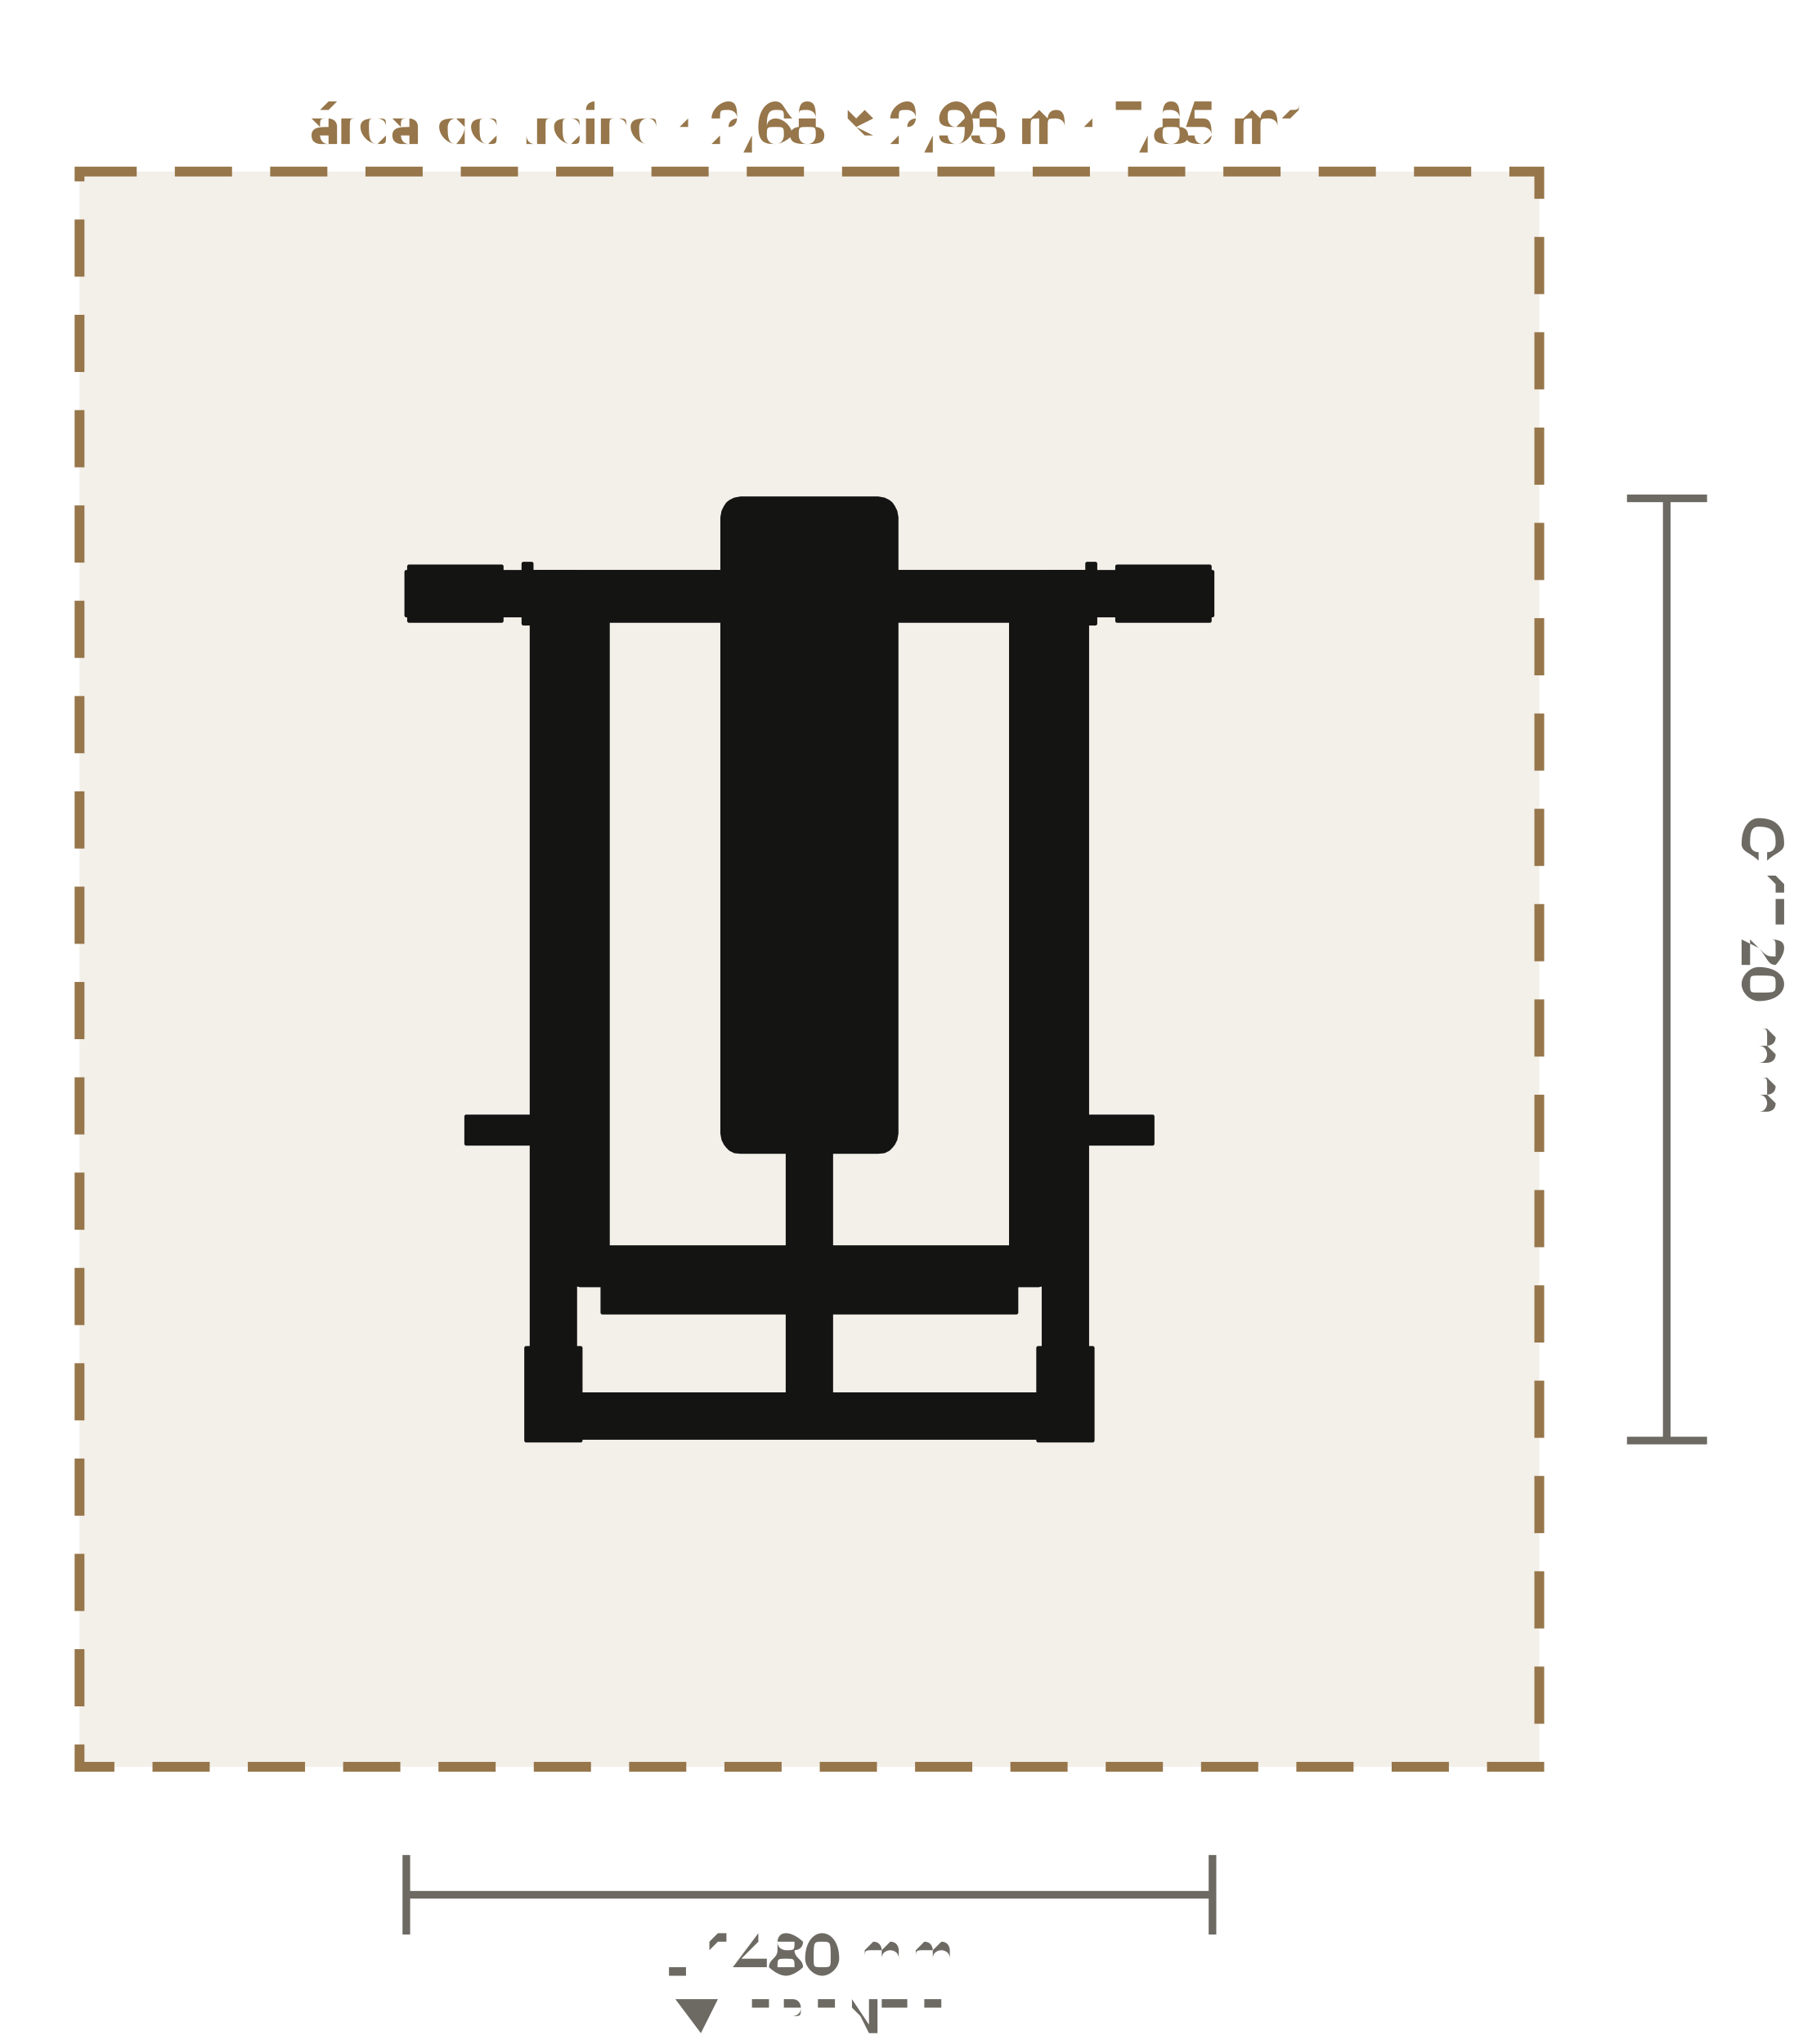
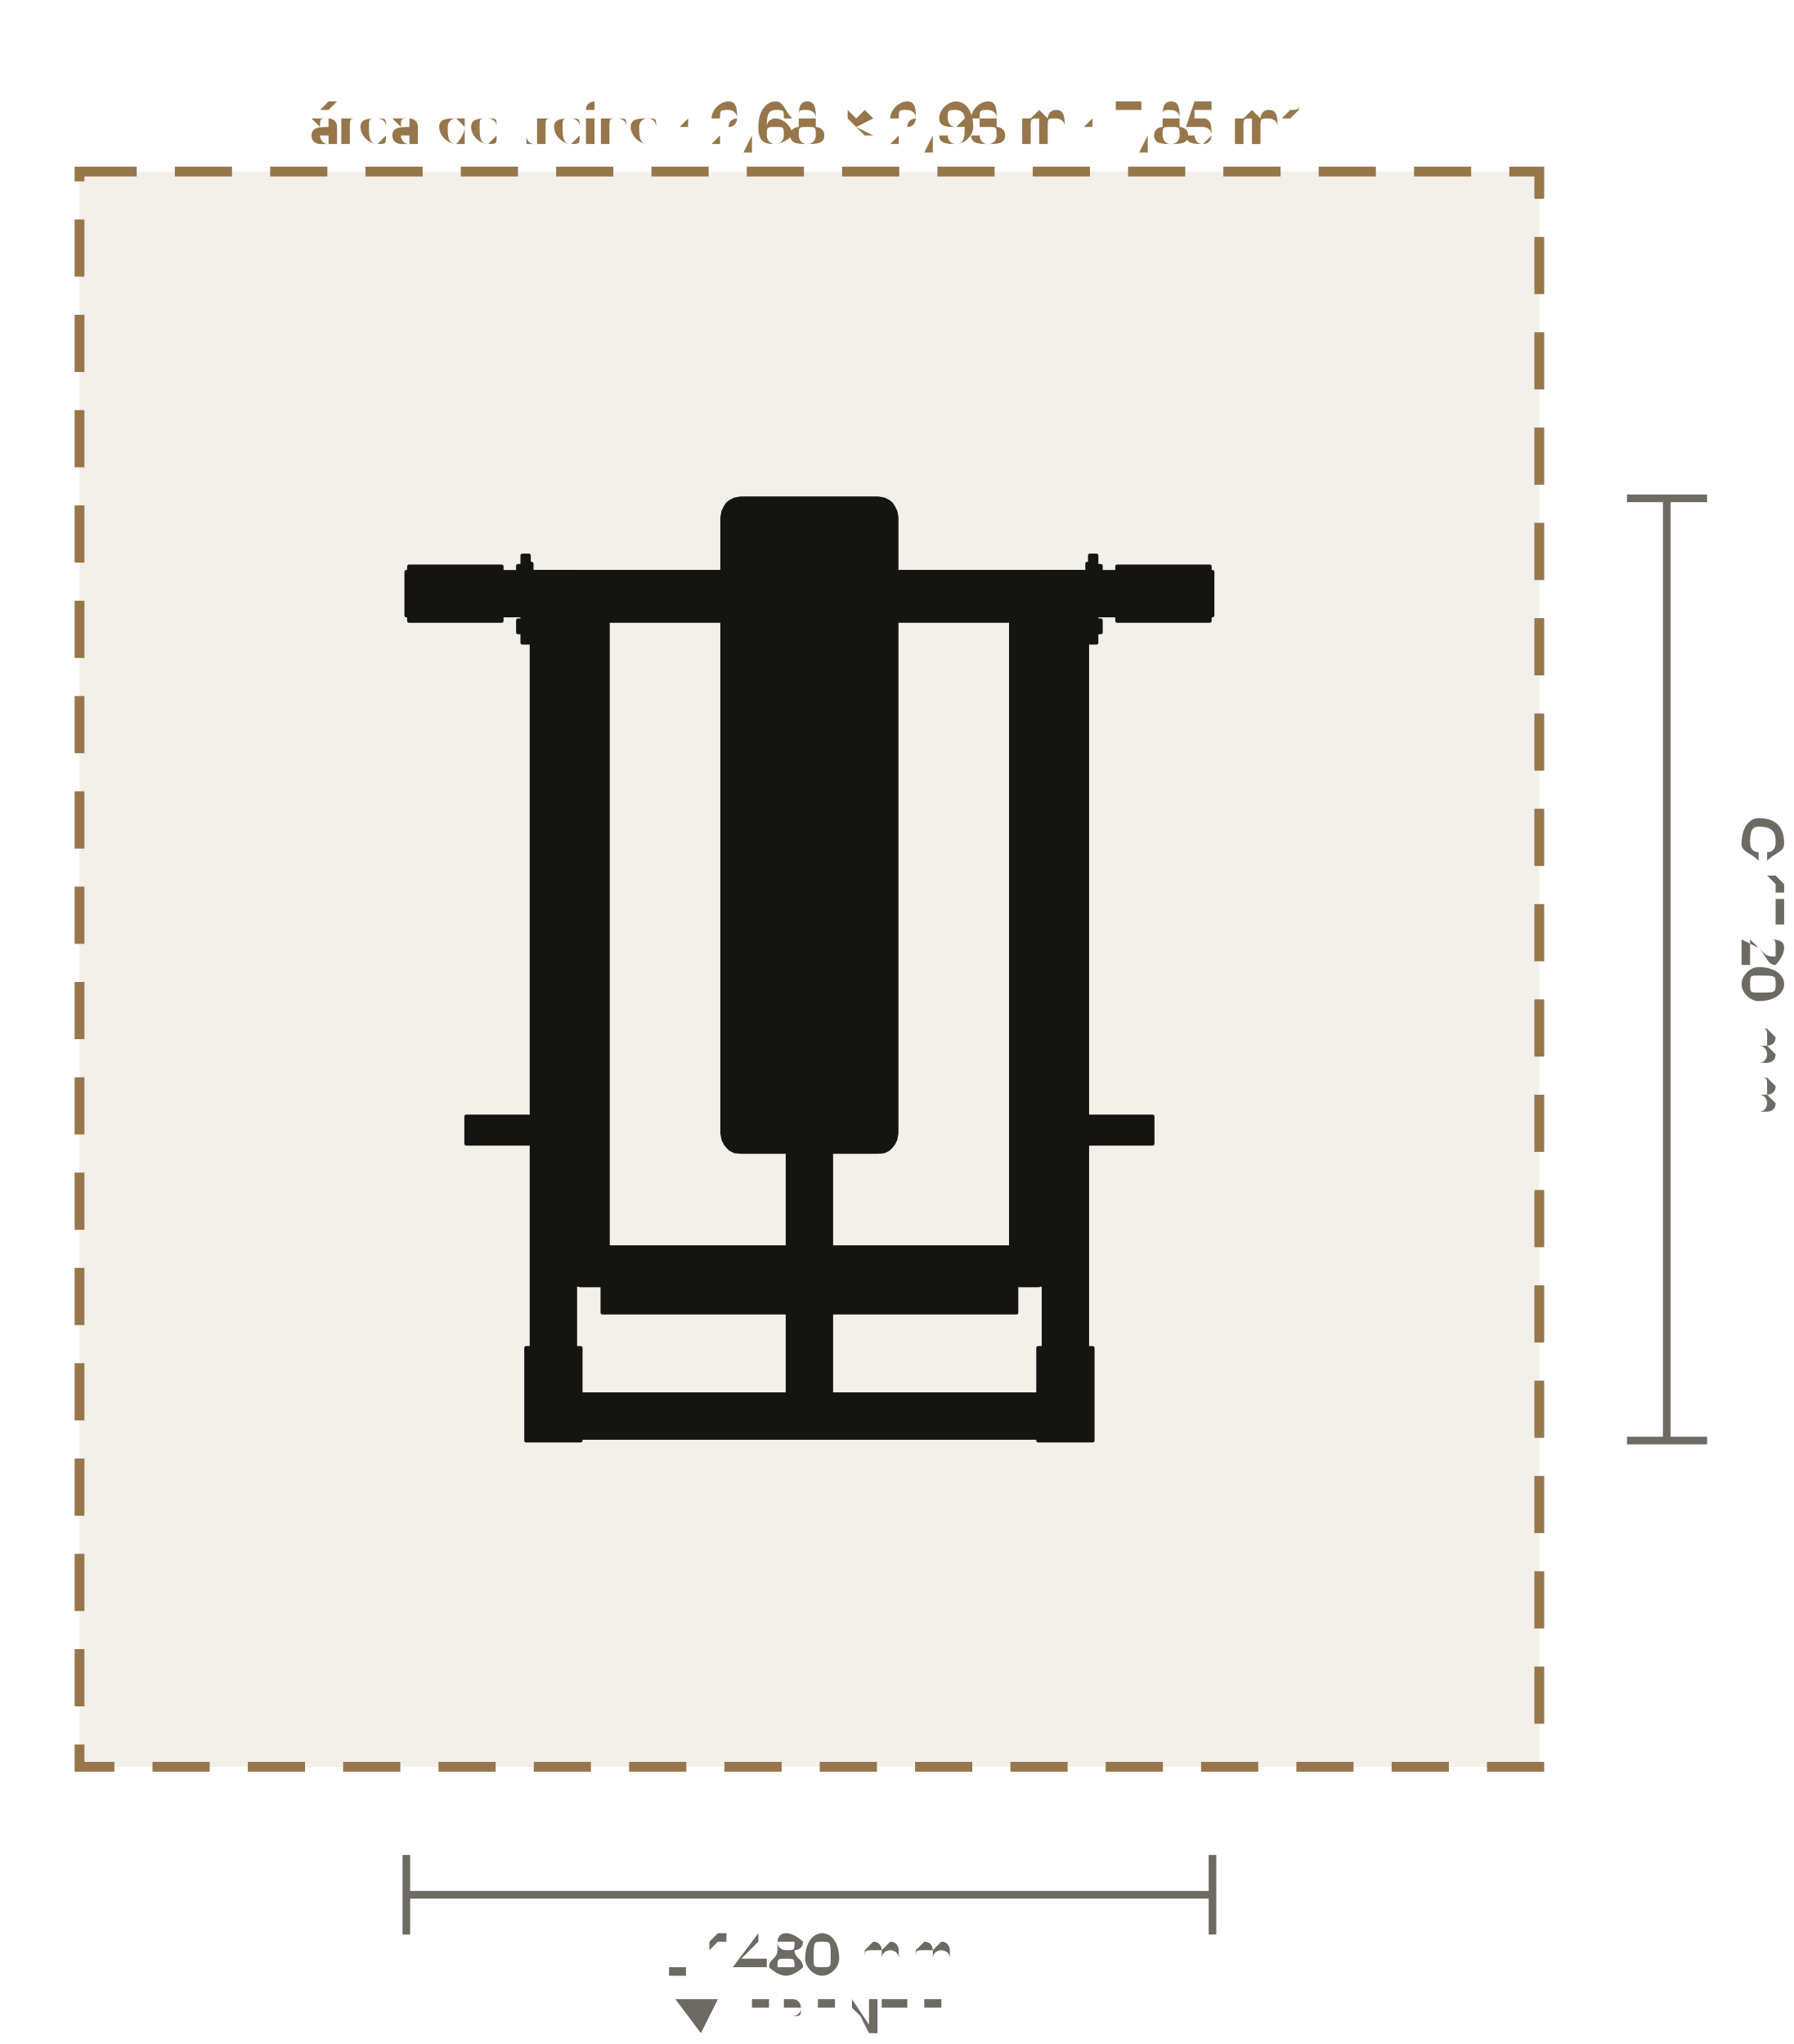
<svg xmlns="http://www.w3.org/2000/svg" viewBox="-1.486 -1.78 3.293 3.753" role="img" aria-label="Planta do Elevação Pélvica (LD-A027): 1480 × 1729 mm, com 60 cm de área de treino em volta" data-equipment="LD-A027" data-unit="m">
  <rect class="eq-zone" x="-1.34" y="-1.465" width="2.68" height="2.929" style="fill:#96764a;fill-opacity:.12;stroke:#96764a;stroke-width:0.018;stroke-dasharray:0.105 0.07" />
  <text class="eq-zone-label" x="0" y="-1.517" style="font-family:Barlow,Inter,Arial,sans-serif;font-size:0.1px;fill:#96764a;text-anchor:middle">área de treino · 2,68 × 2,93 m · 7,85 m²</text>
  <g class="eq-parts">
    <polygon class="eq-part" points="-0.51,-0.73 -0.43,-0.73 -0.43,0.86 -0.51,0.86" style="fill:#141413;stroke:#141413;stroke-width:0.007;stroke-linejoin:round" />
    <polygon class="eq-part" points="-0.735,-0.74 -0.565,-0.74 -0.565,-0.64 -0.735,-0.64" style="fill:#141413;stroke:#141413;stroke-width:0.007;stroke-linejoin:round" />
    <polygon class="eq-part" points="-0.52,0.695 -0.42,0.695 -0.42,0.865 -0.52,0.865" style="fill:#141413;stroke:#141413;stroke-width:0.007;stroke-linejoin:round" />
    <polygon class="eq-part" points="0.43,-0.73 0.51,-0.73 0.51,0.86 0.43,0.86" style="fill:#141413;stroke:#141413;stroke-width:0.007;stroke-linejoin:round" />
    <polygon class="eq-part" points="0.565,-0.74 0.735,-0.74 0.735,-0.64 0.565,-0.64" style="fill:#141413;stroke:#141413;stroke-width:0.007;stroke-linejoin:round" />
    <polygon class="eq-part" points="0.42,0.695 0.52,0.695 0.52,0.865 0.42,0.865" style="fill:#141413;stroke:#141413;stroke-width:0.007;stroke-linejoin:round" />
    <polygon class="eq-part" points="-0.74,-0.73 0.74,-0.73 0.74,-0.65 -0.74,-0.65" style="fill:#141413;stroke:#141413;stroke-width:0.007;stroke-linejoin:round" />
    <polygon class="eq-part" points="-0.47,0.78 0.47,0.78 0.47,0.86 -0.47,0.86" style="fill:#141413;stroke:#141413;stroke-width:0.007;stroke-linejoin:round" />
    <polygon class="eq-part" points="-0.04,-0.69 0.04,-0.69 0.04,0.82 -0.04,0.82" style="fill:#141413;stroke:#141413;stroke-width:0.007;stroke-linejoin:round" />
    <polygon class="eq-part" points="-0.16,-0.83 -0.158,-0.841 -0.154,-0.849 -0.15,-0.855 -0.145,-0.859 -0.137,-0.863 -0.126,-0.865 0.126,-0.865 0.137,-0.863 0.145,-0.859 0.15,-0.855 0.154,-0.849 0.158,-0.841 0.16,-0.83 0.16,0.301 0.158,0.312 0.154,0.32 0.15,0.325 0.145,0.33 0.137,0.334 0.126,0.335 -0.126,0.335 -0.137,0.334 -0.145,0.33 -0.15,0.325 -0.154,0.32 -0.158,0.312 -0.16,0.301" style="fill:#141413;stroke:#141413;stroke-width:0.007;stroke-linejoin:round" />
    <polygon class="eq-part" points="-0.03,-0.815 0.03,-0.815 0.03,0.285 -0.03,0.285" style="fill:#141413;stroke:#141413;stroke-width:0.007;stroke-linejoin:round" />
    <polygon class="eq-part" points="-0.035,0.112 -0.035,0.109 -0.033,0.106 -0.032,0.104 -0.029,0.102 -0.026,0.101 -0.023,0.1 0.023,0.1 0.026,0.101 0.029,0.102 0.032,0.104 0.033,0.106 0.035,0.109 0.035,0.112 0.035,0.158 0.035,0.162 0.033,0.164 0.032,0.167 0.029,0.169 0.026,0.17 0.023,0.17 -0.023,0.17 -0.026,0.17 -0.029,0.169 -0.032,0.167 -0.033,0.164 -0.035,0.162 -0.035,0.158" style="fill:#141413;stroke:#141413;stroke-width:0.007;stroke-linejoin:round" />
    <polygon class="eq-part" points="-0.035,-0.688 -0.035,-0.691 -0.033,-0.694 -0.032,-0.696 -0.029,-0.698 -0.026,-0.699 -0.023,-0.7 0.023,-0.7 0.026,-0.699 0.029,-0.698 0.032,-0.696 0.033,-0.694 0.035,-0.691 0.035,-0.688 0.035,-0.642 0.035,-0.638 0.033,-0.636 0.032,-0.633 0.029,-0.631 0.026,-0.63 0.023,-0.63 -0.023,-0.63 -0.026,-0.63 -0.029,-0.631 -0.032,-0.633 -0.033,-0.636 -0.035,-0.638 -0.035,-0.642" style="fill:#141413;stroke:#141413;stroke-width:0.007;stroke-linejoin:round" />
    <polygon class="eq-part" points="-0.04,-0.72 0.04,-0.72 0.04,-0.64 -0.04,-0.64" style="fill:#141413;stroke:#141413;stroke-width:0.007;stroke-linejoin:round" />
    <polygon class="eq-part" points="0.37,-0.686 0.37,-0.687 0.372,-0.688 0.373,-0.688 0.376,-0.689 0.379,-0.689 0.382,-0.689 0.418,-0.689 0.421,-0.689 0.424,-0.689 0.426,-0.688 0.428,-0.688 0.43,-0.687 0.43,-0.686 0.43,0.576 0.43,0.577 0.428,0.578 0.426,0.579 0.424,0.579 0.421,0.58 0.418,0.58 0.382,0.58 0.379,0.58 0.376,0.579 0.373,0.579 0.372,0.578 0.37,0.577 0.37,0.576" style="fill:#141413;stroke:#141413;stroke-width:0.007;stroke-linejoin:round" />
    <polygon class="eq-part" points="0.43,0.24 0.445,0.24 0.445,0.35 0.43,0.35" style="fill:#141413;stroke:#141413;stroke-width:0.007;stroke-linejoin:round" />
    <polygon class="eq-part" points="0.445,0.27 0.63,0.27 0.63,0.32 0.445,0.32" style="fill:#141413;stroke:#141413;stroke-width:0.007;stroke-linejoin:round" />
    <polygon class="eq-part" points="-0.43,-0.686 -0.43,-0.687 -0.428,-0.688 -0.426,-0.688 -0.424,-0.689 -0.421,-0.689 -0.418,-0.689 -0.382,-0.689 -0.379,-0.689 -0.376,-0.689 -0.373,-0.688 -0.372,-0.688 -0.37,-0.687 -0.37,-0.686 -0.37,0.576 -0.37,0.577 -0.372,0.578 -0.373,0.579 -0.376,0.579 -0.379,0.58 -0.382,0.58 -0.418,0.58 -0.421,0.58 -0.424,0.579 -0.426,0.579 -0.428,0.578 -0.43,0.577 -0.43,0.576" style="fill:#141413;stroke:#141413;stroke-width:0.007;stroke-linejoin:round" />
    <polygon class="eq-part" points="-0.445,0.24 -0.43,0.24 -0.43,0.35 -0.445,0.35" style="fill:#141413;stroke:#141413;stroke-width:0.007;stroke-linejoin:round" />
    <polygon class="eq-part" points="-0.63,0.27 -0.445,0.27 -0.445,0.32 -0.63,0.32" style="fill:#141413;stroke:#141413;stroke-width:0.007;stroke-linejoin:round" />
    <polygon class="eq-part" points="-0.4,-0.702 0.4,-0.702 0.4,-0.657 -0.4,-0.657" style="fill:#141413;stroke:#141413;stroke-width:0.007;stroke-linejoin:round" />
    <polygon class="eq-part" points="-0.38,0.51 0.38,0.51 0.38,0.63 -0.38,0.63" style="fill:#141413;stroke:#141413;stroke-width:0.007;stroke-linejoin:round" />
    <polygon class="eq-part" points="0.435,-0.708 0.435,-0.711 0.437,-0.714 0.439,-0.716 0.441,-0.718 0.444,-0.719 0.447,-0.72 0.503,-0.72 0.506,-0.719 0.509,-0.718 0.511,-0.716 0.513,-0.714 0.515,-0.711 0.515,-0.708 0.515,-0.652 0.515,-0.649 0.513,-0.646 0.511,-0.643 0.509,-0.641 0.506,-0.64 0.503,-0.64 0.447,-0.64 0.444,-0.64 0.441,-0.641 0.439,-0.643 0.437,-0.646 0.435,-0.649 0.435,-0.652" style="fill:#141413;stroke:#141413;stroke-width:0.007;stroke-linejoin:round" />
    <polygon class="eq-part" points="-0.515,-0.708 -0.515,-0.711 -0.513,-0.714 -0.511,-0.716 -0.509,-0.718 -0.506,-0.719 -0.503,-0.72 -0.447,-0.72 -0.444,-0.719 -0.441,-0.718 -0.439,-0.716 -0.437,-0.714 -0.435,-0.711 -0.435,-0.708 -0.435,-0.652 -0.435,-0.649 -0.437,-0.646 -0.439,-0.643 -0.441,-0.641 -0.444,-0.64 -0.447,-0.64 -0.503,-0.64 -0.506,-0.64 -0.509,-0.641 -0.511,-0.643 -0.513,-0.646 -0.515,-0.649 -0.515,-0.652" style="fill:#141413;stroke:#141413;stroke-width:0.007;stroke-linejoin:round" />
    <polygon class="eq-part" points="-0.475,-0.72 0.475,-0.72 0.475,-0.64 -0.475,-0.64" style="fill:#141413;stroke:#141413;stroke-width:0.007;stroke-linejoin:round" />
+     <polygon class="eq-part" points="0.515,-0.76 0.527,-0.76 0.527,-0.6 0.515,-0.6" style="fill:#141413;stroke:#141413;stroke-width:0.007;stroke-linejoin:round" />
+     <polygon class="eq-part" points="0.527,-0.741 0.535,-0.741 0.535,-0.719 0.527,-0.719" style="fill:#141413;stroke:#141413;stroke-width:0.007;stroke-linejoin:round" />
+     <polygon class="eq-part" points="0.527,-0.641 0.535,-0.641 0.535,-0.619 0.527,-0.619" style="fill:#141413;stroke:#141413;stroke-width:0.007;stroke-linejoin:round" />
+     <polygon class="eq-part" points="-0.527,-0.76 -0.515,-0.76 -0.515,-0.6 -0.527,-0.6" style="fill:#141413;stroke:#141413;stroke-width:0.007;stroke-linejoin:round" />
+     <polygon class="eq-part" points="-0.535,-0.741 -0.527,-0.741 -0.527,-0.719 -0.535,-0.719" style="fill:#141413;stroke:#141413;stroke-width:0.007;stroke-linejoin:round" />
+     <polygon class="eq-part" points="-0.535,-0.641 -0.527,-0.641 -0.527,-0.619 -0.535,-0.619" style="fill:#141413;stroke:#141413;stroke-width:0.007;stroke-linejoin:round" />
    <polygon class="eq-part" points="-0.51,-0.718 -0.508,-0.724 -0.504,-0.728 -0.498,-0.73 0.498,-0.73 0.504,-0.728 0.508,-0.724 0.51,-0.718 0.51,-0.662 0.508,-0.656 0.504,-0.651 0.498,-0.65 -0.498,-0.65 -0.504,-0.651 -0.508,-0.656 -0.51,-0.662" style="fill:#141413;stroke:#141413;stroke-width:0.007;stroke-linejoin:round" />
    <polygon class="eq-part" points="0.445,-0.701 0.445,-0.703 0.447,-0.705 0.449,-0.708 0.451,-0.709 0.454,-0.71 0.457,-0.71 0.483,-0.71 0.486,-0.71 0.489,-0.709 0.491,-0.708 0.493,-0.705 0.495,-0.703 0.495,-0.701 0.495,-0.279 0.495,-0.277 0.493,-0.274 0.491,-0.272 0.489,-0.271 0.486,-0.27 0.483,-0.269 0.457,-0.269 0.454,-0.27 0.451,-0.271 0.449,-0.272 0.447,-0.274 0.445,-0.277 0.445,-0.279" style="fill:#141413;stroke:#141413;stroke-width:0.007;stroke-linejoin:round" />
    <polygon class="eq-part" points="0.51,-0.745 0.525,-0.745 0.525,-0.635 0.51,-0.635" style="fill:#141413;stroke:#141413;stroke-width:0.007;stroke-linejoin:round" />
    <polygon class="eq-part" points="0.525,-0.715 0.69,-0.715 0.69,-0.665 0.525,-0.665" style="fill:#141413;stroke:#141413;stroke-width:0.007;stroke-linejoin:round" />
    <polygon class="eq-part" points="-0.495,-0.701 -0.495,-0.703 -0.493,-0.705 -0.491,-0.708 -0.489,-0.709 -0.486,-0.71 -0.483,-0.71 -0.457,-0.71 -0.454,-0.71 -0.451,-0.709 -0.449,-0.708 -0.447,-0.705 -0.445,-0.703 -0.445,-0.701 -0.445,-0.279 -0.445,-0.277 -0.447,-0.274 -0.449,-0.272 -0.451,-0.271 -0.454,-0.27 -0.457,-0.269 -0.483,-0.269 -0.486,-0.27 -0.489,-0.271 -0.491,-0.272 -0.493,-0.274 -0.495,-0.277 -0.495,-0.279" style="fill:#141413;stroke:#141413;stroke-width:0.007;stroke-linejoin:round" />
    <polygon class="eq-part" points="-0.525,-0.745 -0.51,-0.745 -0.51,-0.635 -0.525,-0.635" style="fill:#141413;stroke:#141413;stroke-width:0.007;stroke-linejoin:round" />
    <polygon class="eq-part" points="-0.69,-0.715 -0.525,-0.715 -0.525,-0.665 -0.69,-0.665" style="fill:#141413;stroke:#141413;stroke-width:0.007;stroke-linejoin:round" />
  </g>
  <line class="eq-dim" x1="-0.74" y1="1.699" x2="0.74" y2="1.699" style="stroke:#6d6a63;stroke-width:0.014" />
  <line class="eq-dim" x1="-0.74" y1="1.626" x2="-0.74" y2="1.772" style="stroke:#6d6a63;stroke-width:0.014" />
  <line class="eq-dim" x1="0.74" y1="1.626" x2="0.74" y2="1.772" style="stroke:#6d6a63;stroke-width:0.014" />
  <text class="eq-text" x="0" y="1.847" style="font-family:Barlow,Inter,Arial,sans-serif;font-size:0.105px;fill:#6d6a63;text-anchor:middle">L 1480 mm</text>
  <line class="eq-dim" x1="1.574" y1="-0.865" x2="1.574" y2="0.865" style="stroke:#6d6a63;stroke-width:0.014" />
  <line class="eq-dim" x1="1.501" y1="-0.865" x2="1.648" y2="-0.865" style="stroke:#6d6a63;stroke-width:0.014" />
  <line class="eq-dim" x1="1.501" y1="0.865" x2="1.648" y2="0.865" style="stroke:#6d6a63;stroke-width:0.014" />
  <text class="eq-text" x="1.711" y="0" transform="rotate(90 1.7114 0)" style="font-family:Barlow,Inter,Arial,sans-serif;font-size:0.105px;fill:#6d6a63;text-anchor:middle">C 1720 mm</text>
  <text class="eq-text" x="0" y="1.952" style="font-family:Barlow,Inter,Arial,sans-serif;font-size:0.105px;fill:#6d6a63;text-anchor:middle;font-size:0.084px;letter-spacing:.1em">▼ FRENTE</text>
</svg>
